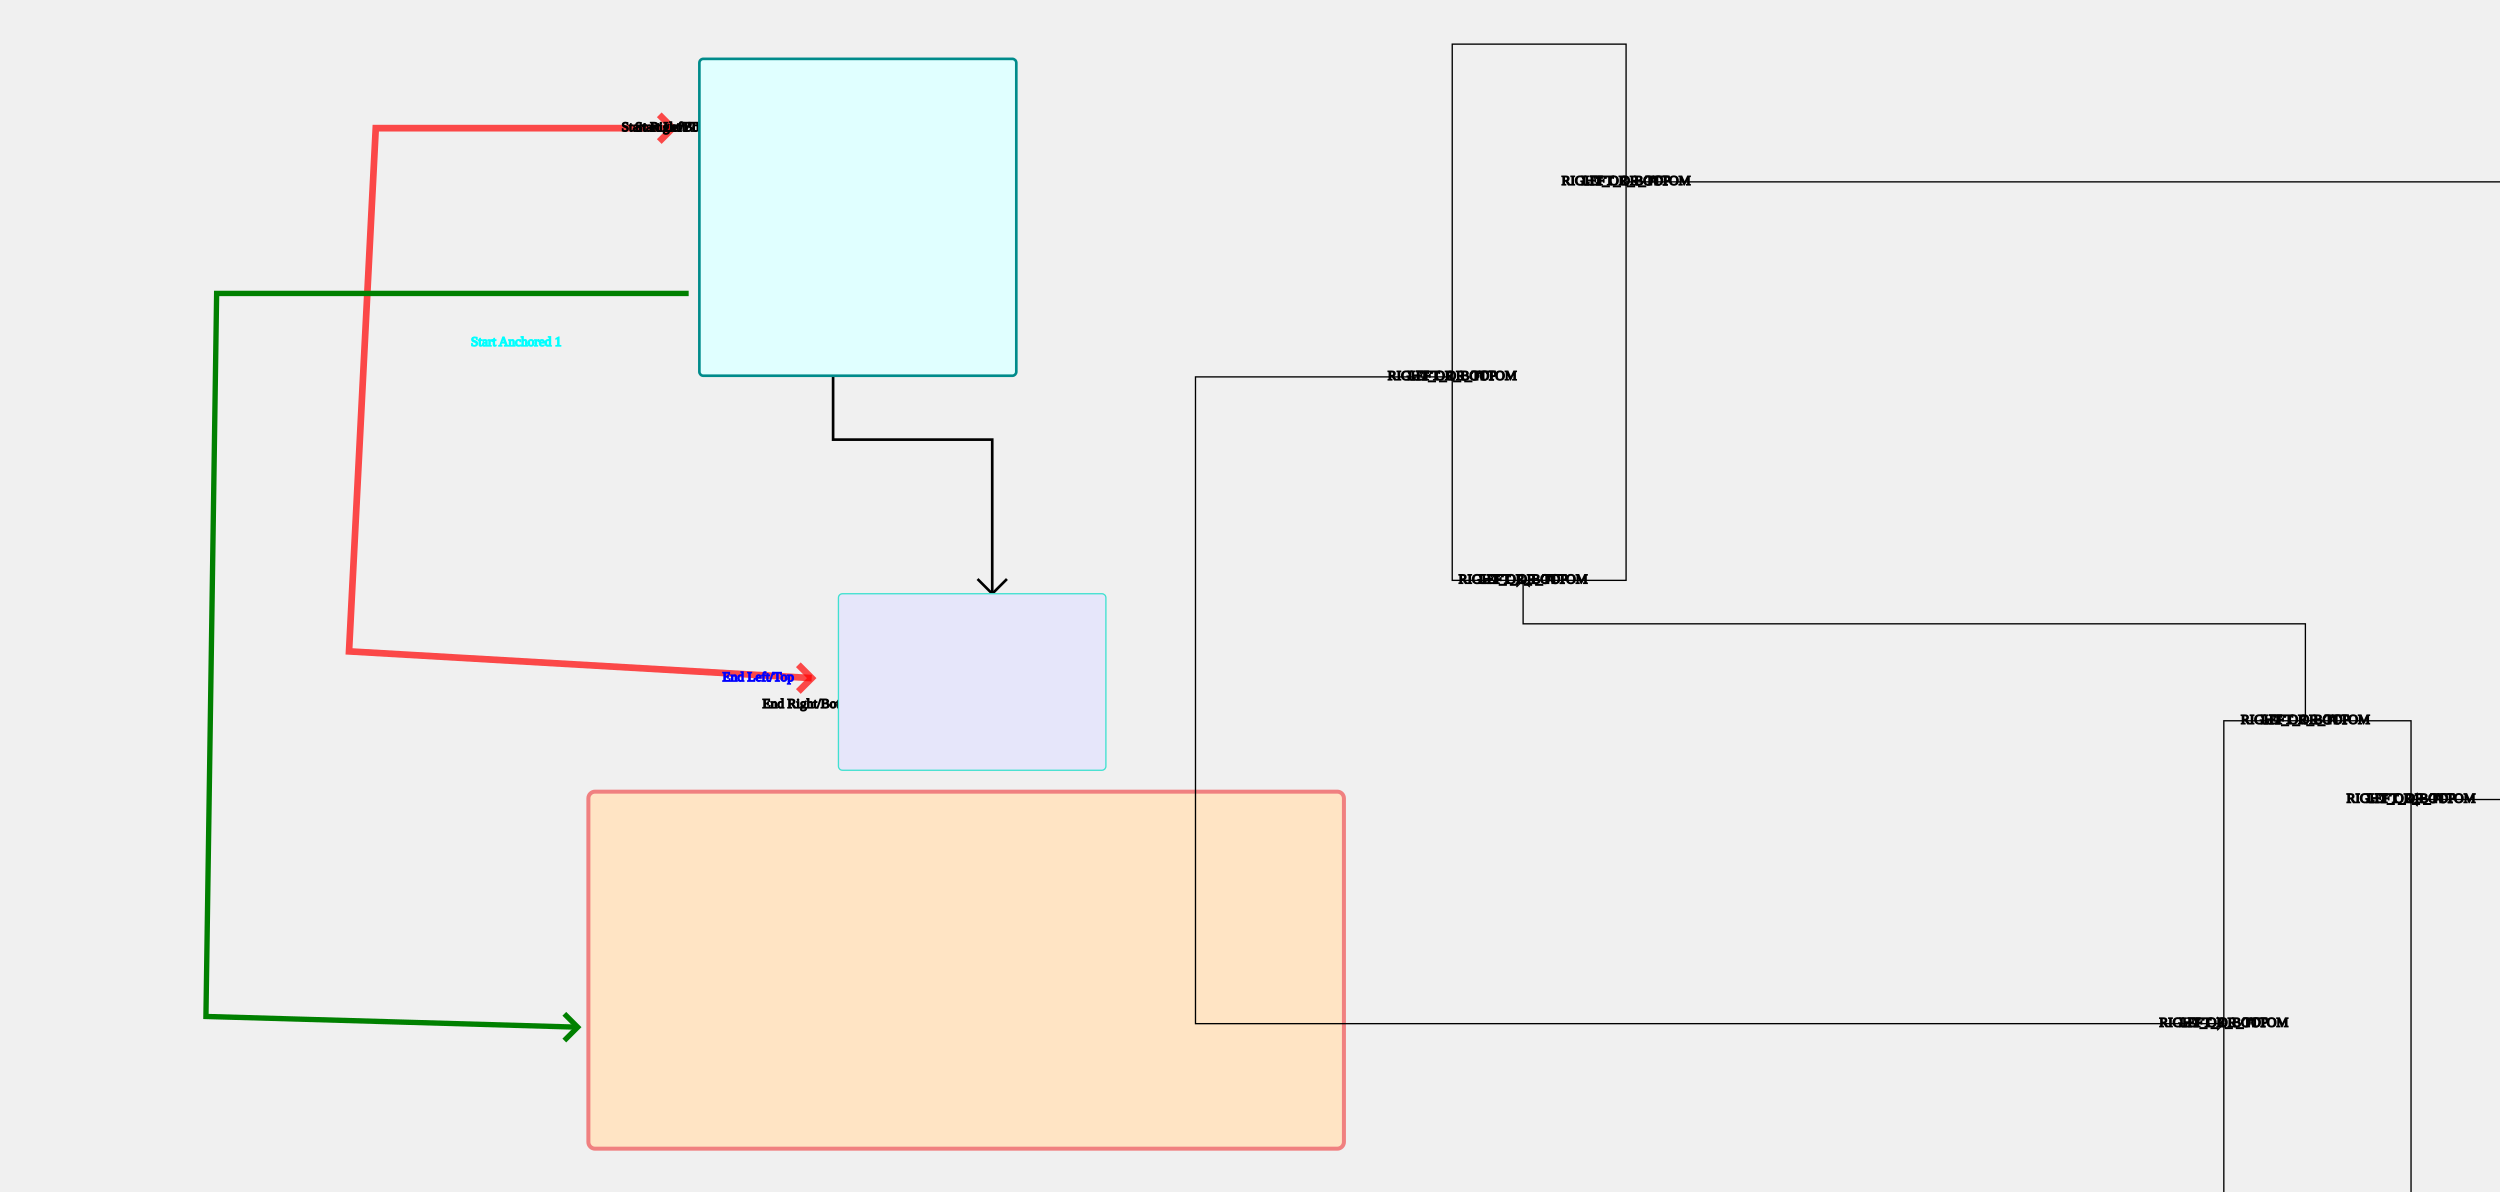
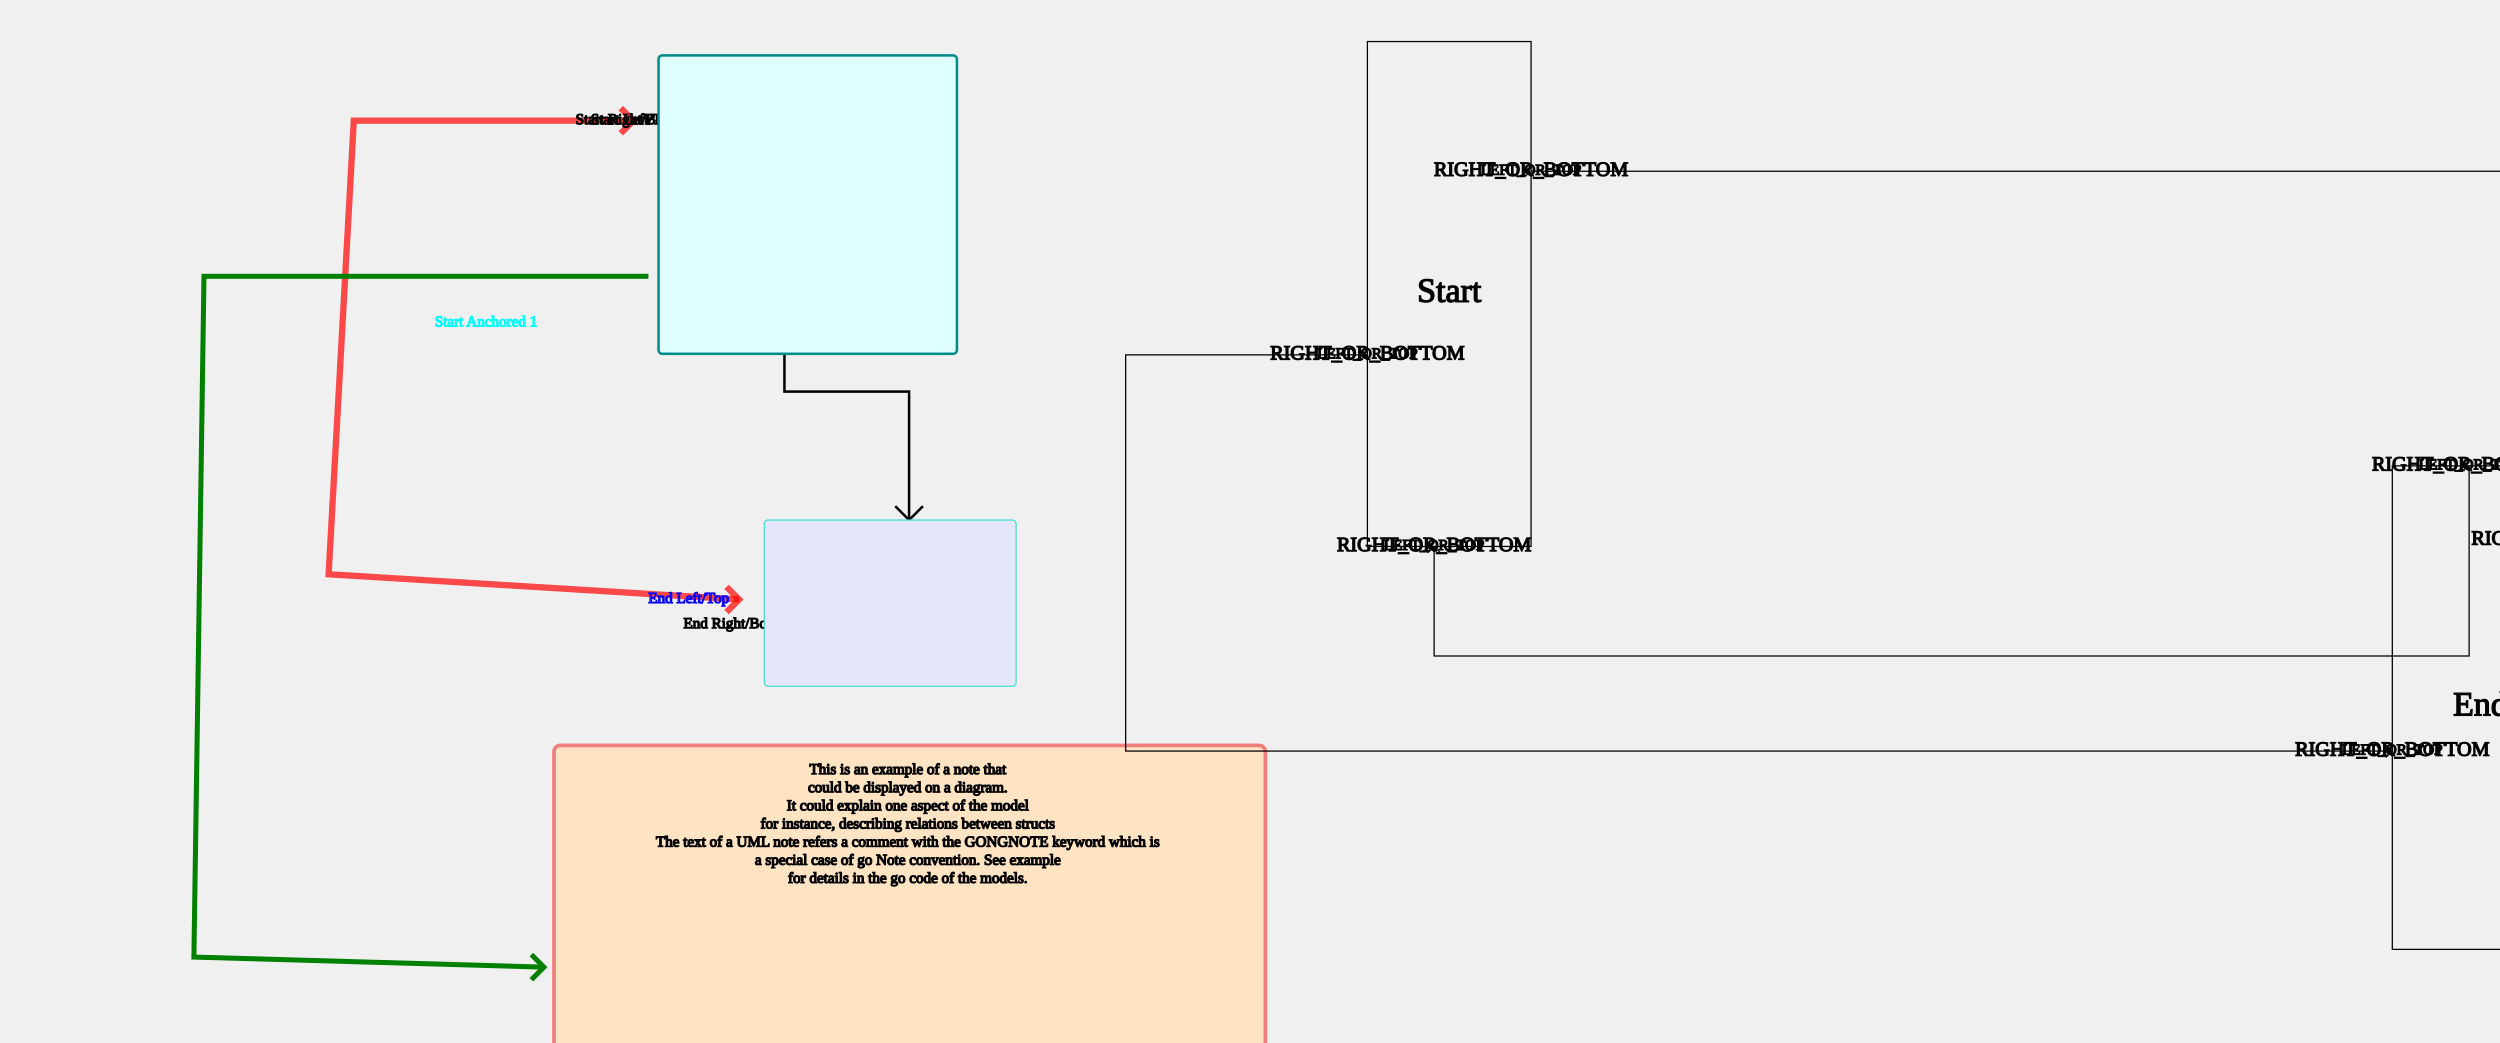
<svg xmlns="http://www.w3.org/2000/svg" width="100%" height="100%">
  <rect x="440" y="592" width="565" height="267" rx="5" ry="5" fill="bisque" fill-opacity="50" stroke="lightcoral" stroke-width="3" />
-   <path d="M 503 95.848 L 281 95.848 L 261 487.109 L 607 507.109" fill="none" stroke="red" stroke-width="5" stroke-opacity="0.7" />
+   <text x="722.5" y="612" text-anchor="middle" dominant-baseline="middle" font-size="12px" font-weight="100" fill="black" fill-opacity="100" stroke="black">
+     <tspan>This is an example of a note that</tspan>
+     <tspan x="722.5" dy="1.2em">could be displayed on a diagram.</tspan>
+     <tspan x="722.5" dy="1.2em" />
+     <tspan x="722.5" dy="1.2em">It could explain one aspect of the model</tspan>
+     <tspan x="722.5" dy="1.2em">for instance, describing relations between structs</tspan>
+     <tspan x="722.5" dy="1.2em" />
+     <tspan x="722.5" dy="1.2em">The text of a UML note refers a comment with the GONGNOTE keyword which is</tspan>
+     <tspan x="722.5" dy="1.2em">a special case of go Note convention. See example</tspan>
+     <tspan x="722.5" dy="1.2em">for details in the go code of the models.</tspan>
+     <tspan x="722.5" dy="1.2em" />
+   </text>
+   <path d="M 503 95.848 L 281 95.848 L 261 456.109 L 587 476.109" fill="none" stroke="red" stroke-width="5" stroke-opacity="0.7" />
  <path d="M 504.768 97.615 L 493 85.848 M 504.768 94.08 L 493 105.848" fill="none" stroke="red" stroke-width="5" stroke-opacity="0.7" />
-   <path d="M 608.768 508.877 L 597 497.109 M 608.768 505.342 L 597 517.109" fill="none" stroke="red" stroke-width="5" stroke-opacity="0.7" />
-   <text x="503" y="95.848" text-anchor="middle" dominant-baseline="middle" font-size="10px" fill="black" fill-opacity="0" stroke="black">Start Left/Top</text>
-   <text x="503" y="95.848" text-anchor="middle" dominant-baseline="middle" font-size="10px" fill="black" stroke="black">Start Right/Bottom</text>
-   <text x="607" y="527.109" text-anchor="middle" dominant-baseline="middle" font-size="10px" fill="black" stroke="black">End Right/Bottom</text>
-   <text x="567" y="507.109" text-anchor="middle" dominant-baseline="middle" font-size="10px" fill="blue" fill-opacity="0" stroke="blue">End Left/Top</text>
+   <path d="M 588.768 477.877 L 577 466.109 M 588.768 474.342 L 577 486.109" fill="none" stroke="red" stroke-width="5" stroke-opacity="0.7" />
+   <text x="503" y="95.848" text-anchor="middle" dominant-baseline="middle" font-size="12px" font-weight="normal" fill="black" fill-opacity="0" stroke="black">
+     <tspan>Start Left/Top</tspan>
+   </text>
+   <text x="503" y="95.848" text-anchor="middle" dominant-baseline="middle" font-size="12px" font-weight="normal" fill="black" stroke="black">
+     <tspan>Start Right/Bottom</tspan>
+   </text>
+   <text x="587" y="496.109" text-anchor="middle" dominant-baseline="middle" font-size="12px" font-weight="normal" fill="black" stroke="black">
+     <tspan>End Right/Bottom</tspan>
+   </text>
+   <text x="547" y="476.109" text-anchor="middle" dominant-baseline="middle" font-size="12px" font-weight="normal" fill="blue" fill-opacity="0" stroke="blue">
+     <tspan>End Left/Top</tspan>
+   </text>
  <path d="M 515 219.431 L 162 219.431 L 154 760.126 L 432 768.126" fill="none" stroke="green" stroke-width="4" />
  <path d="M 433.414 769.54 L 422 758.126 M 433.414 766.712 L 422 778.126" fill="none" stroke="green" stroke-width="4" />
-   <text x="386" y="256.444" text-anchor="middle" dominant-baseline="middle" font-size="10px" fill="cyan" fill-opacity="100" stroke="cyan">Start Anchored 1</text>
-   <path d="M 623 281 L 623 328.752 L 742 328.752 L 742 444" fill="none" stroke="black" stroke-width="2" />
-   <path d="M 742.707 444.707 L 731 433 M 741.293 444.707 L 753 433" fill="none" stroke="black" stroke-width="2" />
-   <rect x="627" y="444" width="200" height="132" rx="3" ry="3" fill="lavender" fill-opacity="50" stroke="turquoise" />
+   <text x="386" y="256.444" text-anchor="middle" dominant-baseline="middle" font-size="12px" font-weight="light" fill="cyan" fill-opacity="100" stroke="cyan">
+     <tspan>Start Anchored 1</tspan>
+   </text>
+   <path d="M 623 281 L 623 311.002 L 722 311.002 L 722 413" fill="none" stroke="black" stroke-width="2" />
+   <path d="M 722.707 413.707 L 711 402 M 721.293 413.707 L 733 402" fill="none" stroke="black" stroke-width="2" />
+   <rect x="607" y="413" width="200" height="132" rx="3" ry="3" fill="lavender" fill-opacity="50" stroke="turquoise" />
  <rect x="1086" y="33" width="130" height="401" rx="0" ry="0" fill="white" fill-opacity="0" stroke="black" />
-   <rect x="1663" y="539" width="140" height="384" rx="0" ry="0" fill="white" fill-opacity="0" stroke="black" />
-   <path d="M 1724 539 L 1724 466.5 L 1139 466.5 L 1139 434" fill="none" stroke="black" />
+   <text x="1151" y="233.5" text-anchor="middle" dominant-baseline="middle" font-size="27px" fill="black" stroke="black">
+     <tspan>Start</tspan>
+   </text>
+   <rect x="1900" y="370" width="140" height="384" rx="0" ry="0" fill="white" fill-opacity="0" stroke="black" />
+   <text x="1970" y="562" text-anchor="middle" dominant-baseline="middle" font-size="27px" fill="black" stroke="black">
+     <tspan>End</tspan>
+   </text>
+   <path d="M 1961 370 L 1961 521.002 L 1139 521.002 L 1139 434" fill="none" stroke="black" />
  <path d="M 1138.646 433.646 L 1144 439 M 1139.354 433.646 L 1134 439" fill="none" stroke="black" />
-   <text x="1724" y="539" text-anchor="middle" dominant-baseline="middle" font-size="10px" fill="black" stroke="black">LEFT_OR_TOP</text>
-   <text x="1724" y="539" text-anchor="middle" dominant-baseline="middle" font-size="10px" fill="black" stroke="black">RIGHT_OR_BOTTOM</text>
-   <text x="1139" y="434" text-anchor="middle" dominant-baseline="middle" font-size="10px" fill="black" stroke="black">LEFT_OR_TOP</text>
-   <text x="1139" y="434" text-anchor="middle" dominant-baseline="middle" font-size="10px" fill="black" stroke="black">RIGHT_OR_BOTTOM</text>
-   <path d="M 1086 281.843 L 894 281.843 L 894 765.502 L 1663 765.502" fill="none" stroke="black" />
-   <path d="M 1663.354 765.856 L 1658 760.502 M 1663.354 765.148 L 1658 770.502" fill="none" stroke="black" />
-   <text x="1086" y="281.843" text-anchor="middle" dominant-baseline="middle" font-size="10px" fill="black" stroke="black">LEFT_OR_TOP</text>
-   <text x="1086" y="281.843" text-anchor="middle" dominant-baseline="middle" font-size="10px" fill="black" stroke="black">RIGHT_OR_BOTTOM</text>
-   <text x="1663" y="765.502" text-anchor="middle" dominant-baseline="middle" font-size="10px" fill="black" stroke="black">LEFT_OR_TOP</text>
-   <text x="1663" y="765.502" text-anchor="middle" dominant-baseline="middle" font-size="10px" fill="black" stroke="black">RIGHT_OR_BOTTOM</text>
-   <path d="M 1216 136.002 L 2021 136.002 L 2021 597.888 L 1803 597.888" fill="none" stroke="black" />
-   <path d="M 1802.646 598.241 L 1808 592.888 M 1802.646 597.534 L 1808 602.888" fill="none" stroke="black" />
-   <text x="1216" y="136.002" text-anchor="middle" dominant-baseline="middle" font-size="10px" fill="black" stroke="black">LEFT_OR_TOP</text>
-   <text x="1216" y="136.002" text-anchor="middle" dominant-baseline="middle" font-size="10px" fill="black" stroke="black">RIGHT_OR_BOTTOM</text>
-   <text x="1803" y="597.888" text-anchor="middle" dominant-baseline="middle" font-size="10px" fill="black" stroke="black">LEFT_OR_TOP</text>
-   <text x="1803" y="597.888" text-anchor="middle" dominant-baseline="middle" font-size="10px" fill="black" stroke="black">RIGHT_OR_BOTTOM</text>
+   <text x="1961" y="370" text-anchor="middle" dominant-baseline="middle" font-size="12px" fill="black" stroke="black">
+     <tspan>LEFT_OR_TOP</tspan>
+   </text>
+   <text x="1961" y="370" text-anchor="middle" dominant-baseline="middle" font-size="16px" fill="black" stroke="black">
+     <tspan>RIGHT_OR_BOTTOM</tspan>
+   </text>
+   <text x="1139" y="434" text-anchor="middle" dominant-baseline="middle" font-size="12px" fill="black" stroke="black">
+     <tspan>LEFT_OR_TOP</tspan>
+   </text>
+   <text x="1139" y="434" text-anchor="middle" dominant-baseline="middle" font-size="16px" fill="black" stroke="black">
+     <tspan>RIGHT_OR_BOTTOM</tspan>
+   </text>
+   <path d="M 1086 281.843 L 894 281.843 L 894 596.502 L 1900 596.502" fill="none" stroke="black" />
+   <path d="M 1900.354 596.856 L 1895 591.502 M 1900.354 596.148 L 1895 601.502" fill="none" stroke="black" />
+   <text x="1086" y="281.843" text-anchor="middle" dominant-baseline="middle" font-size="12px" fill="black" stroke="black">
+     <tspan>LEFT_OR_TOP</tspan>
+   </text>
+   <text x="1086" y="281.843" text-anchor="middle" dominant-baseline="middle" font-size="16px" fill="black" stroke="black">
+     <tspan>RIGHT_OR_BOTTOM</tspan>
+   </text>
+   <text x="1900" y="596.502" text-anchor="middle" dominant-baseline="middle" font-size="12px" fill="black" stroke="black">
+     <tspan>LEFT_OR_TOP</tspan>
+   </text>
+   <text x="1900" y="596.502" text-anchor="middle" dominant-baseline="middle" font-size="16px" fill="black" stroke="black">
+     <tspan>RIGHT_OR_BOTTOM</tspan>
+   </text>
+   <path d="M 1216 136.002 L 2137 136.002 L 2137 428.888 L 2040 428.888" fill="none" stroke="black" />
+   <path d="M 2039.646 429.241 L 2045 423.888 M 2039.646 428.534 L 2045 433.888" fill="none" stroke="black" />
+   <text x="1216" y="136.002" text-anchor="middle" dominant-baseline="middle" font-size="12px" fill="black" stroke="black">
+     <tspan>LEFT_OR_TOP</tspan>
+   </text>
+   <text x="1216" y="136.002" text-anchor="middle" dominant-baseline="middle" font-size="16px" fill="black" stroke="black">
+     <tspan>RIGHT_OR_BOTTOM</tspan>
+   </text>
+   <text x="2040" y="428.888" text-anchor="middle" dominant-baseline="middle" font-size="12px" fill="black" stroke="black">
+     <tspan>LEFT_OR_TOP</tspan>
+   </text>
+   <text x="2040" y="428.888" text-anchor="middle" dominant-baseline="middle" font-size="16px" fill="black" stroke="black">
+     <tspan>RIGHT_OR_BOTTOM</tspan>
+   </text>
  <rect x="523" y="44" width="237" height="237" rx="3" ry="3" fill="lightcyan" fill-opacity="100" stroke="darkcyan" stroke-width="2" />
</svg>
